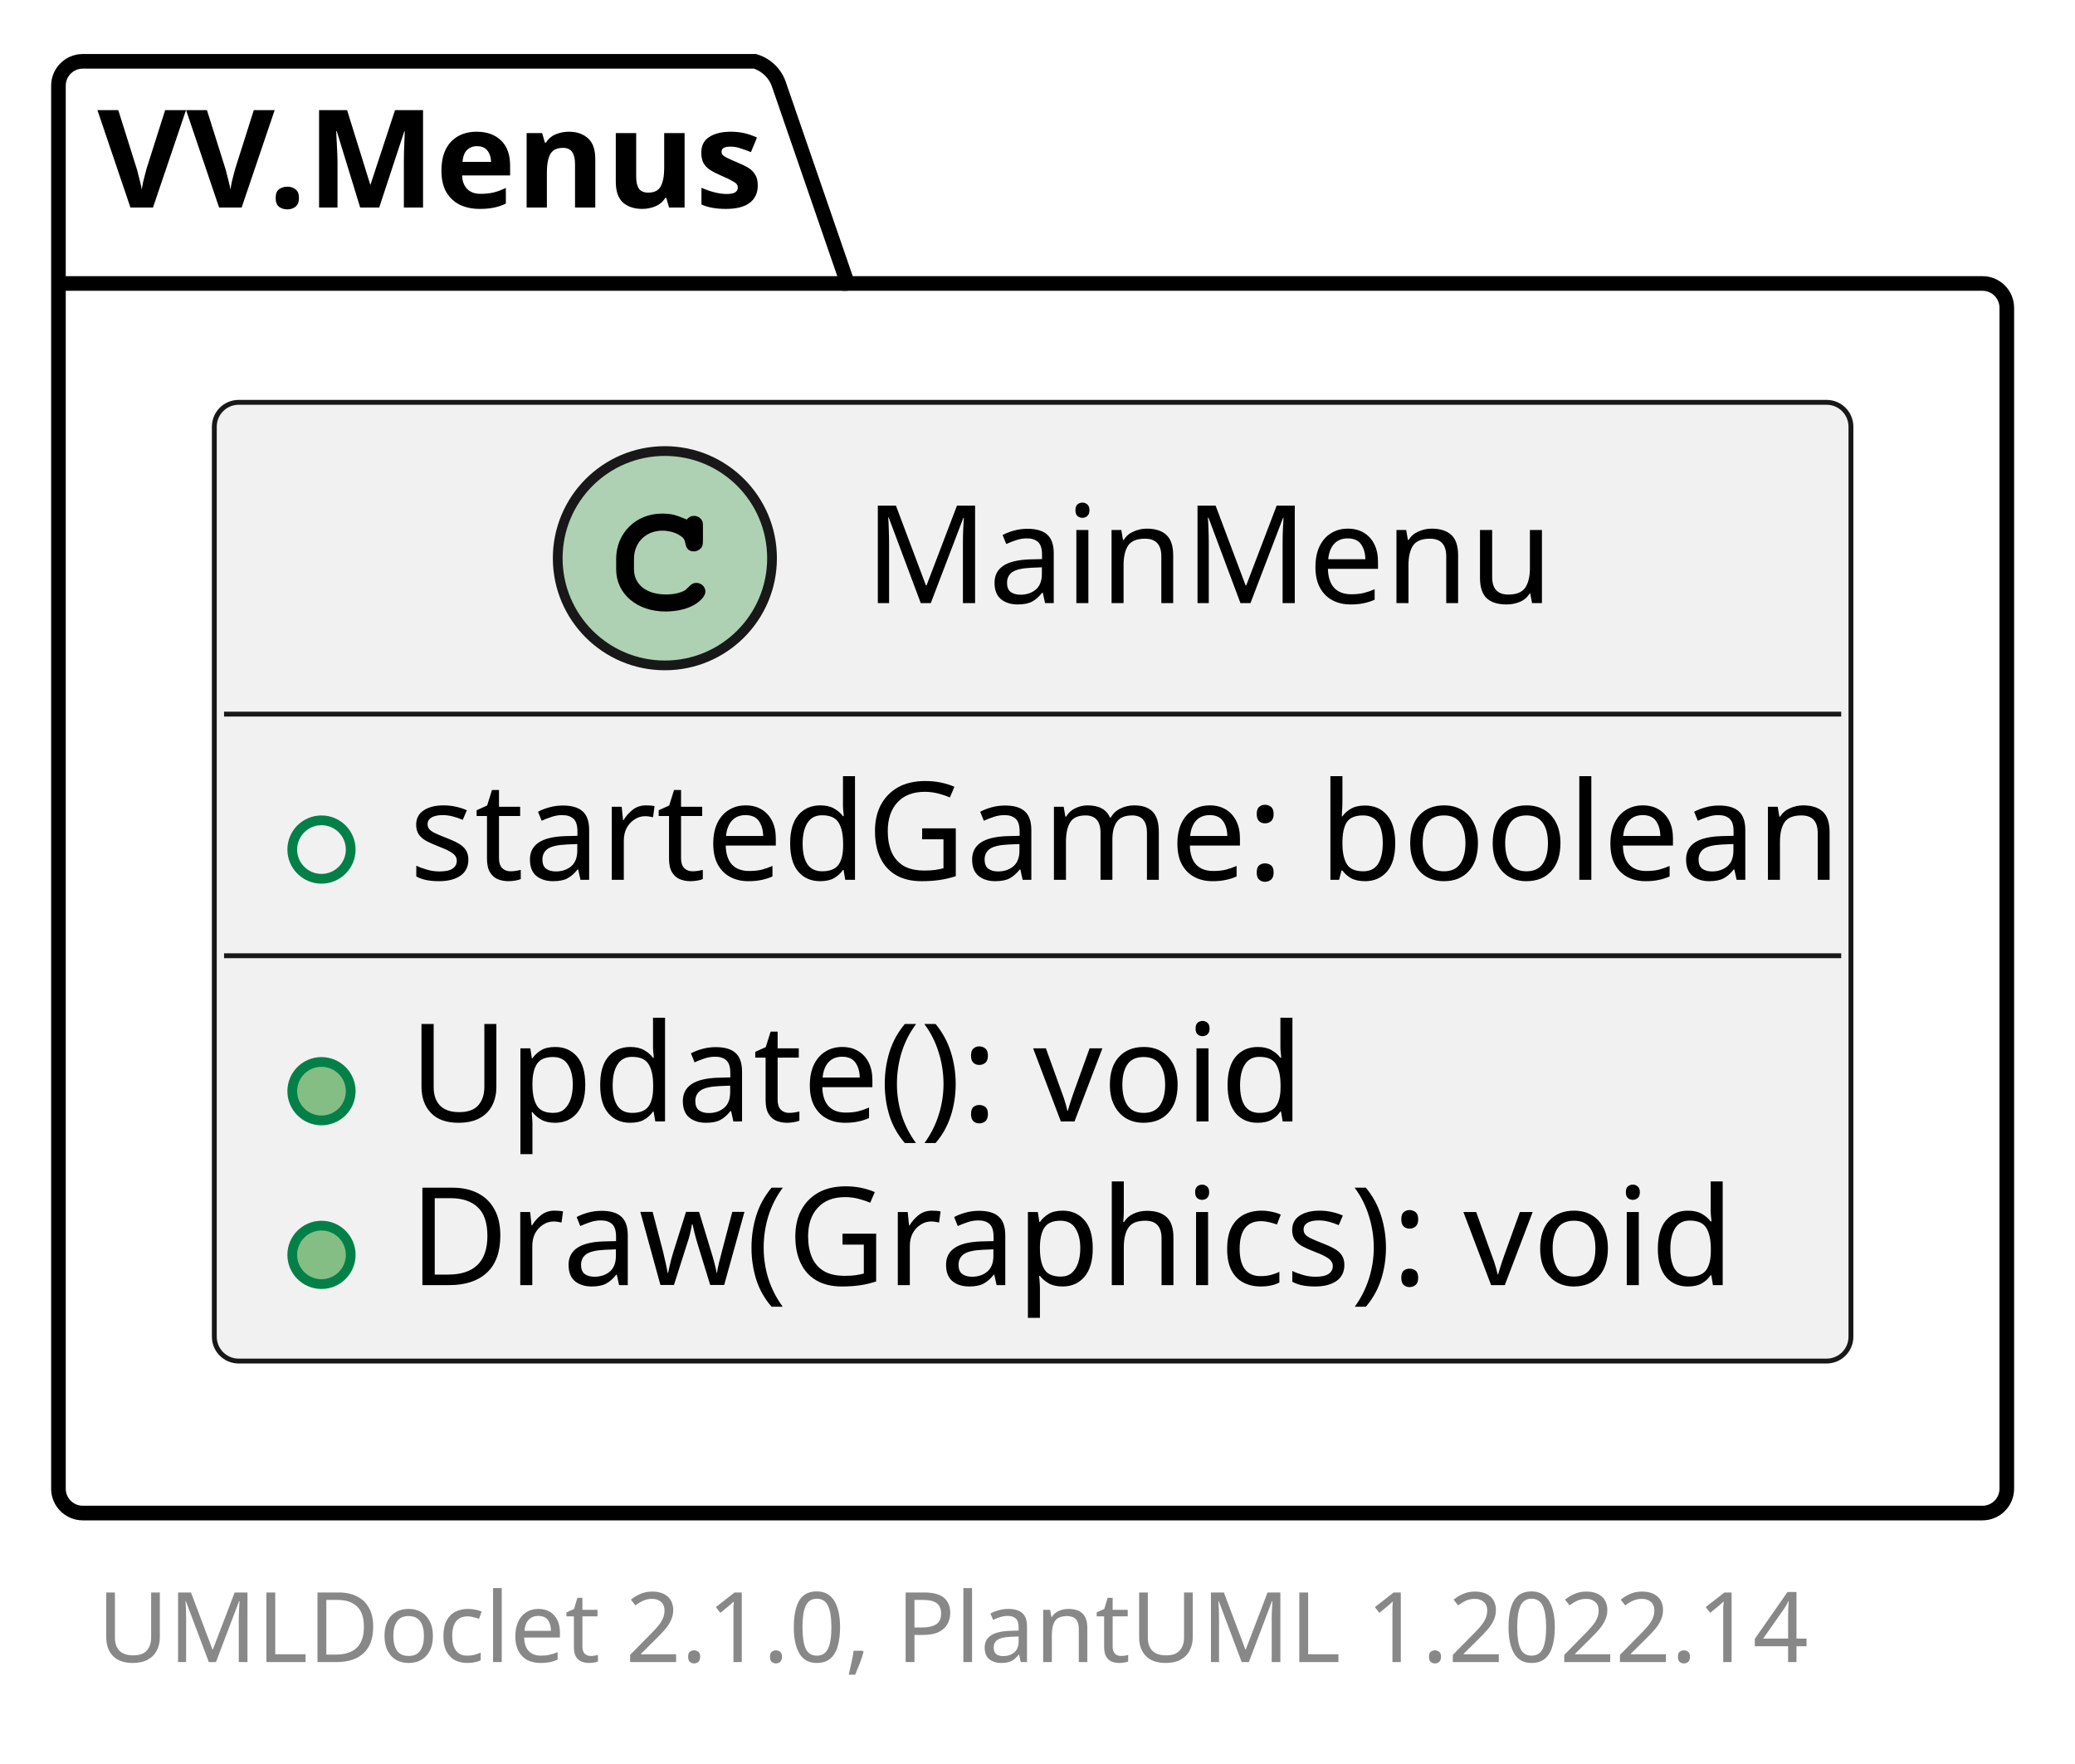
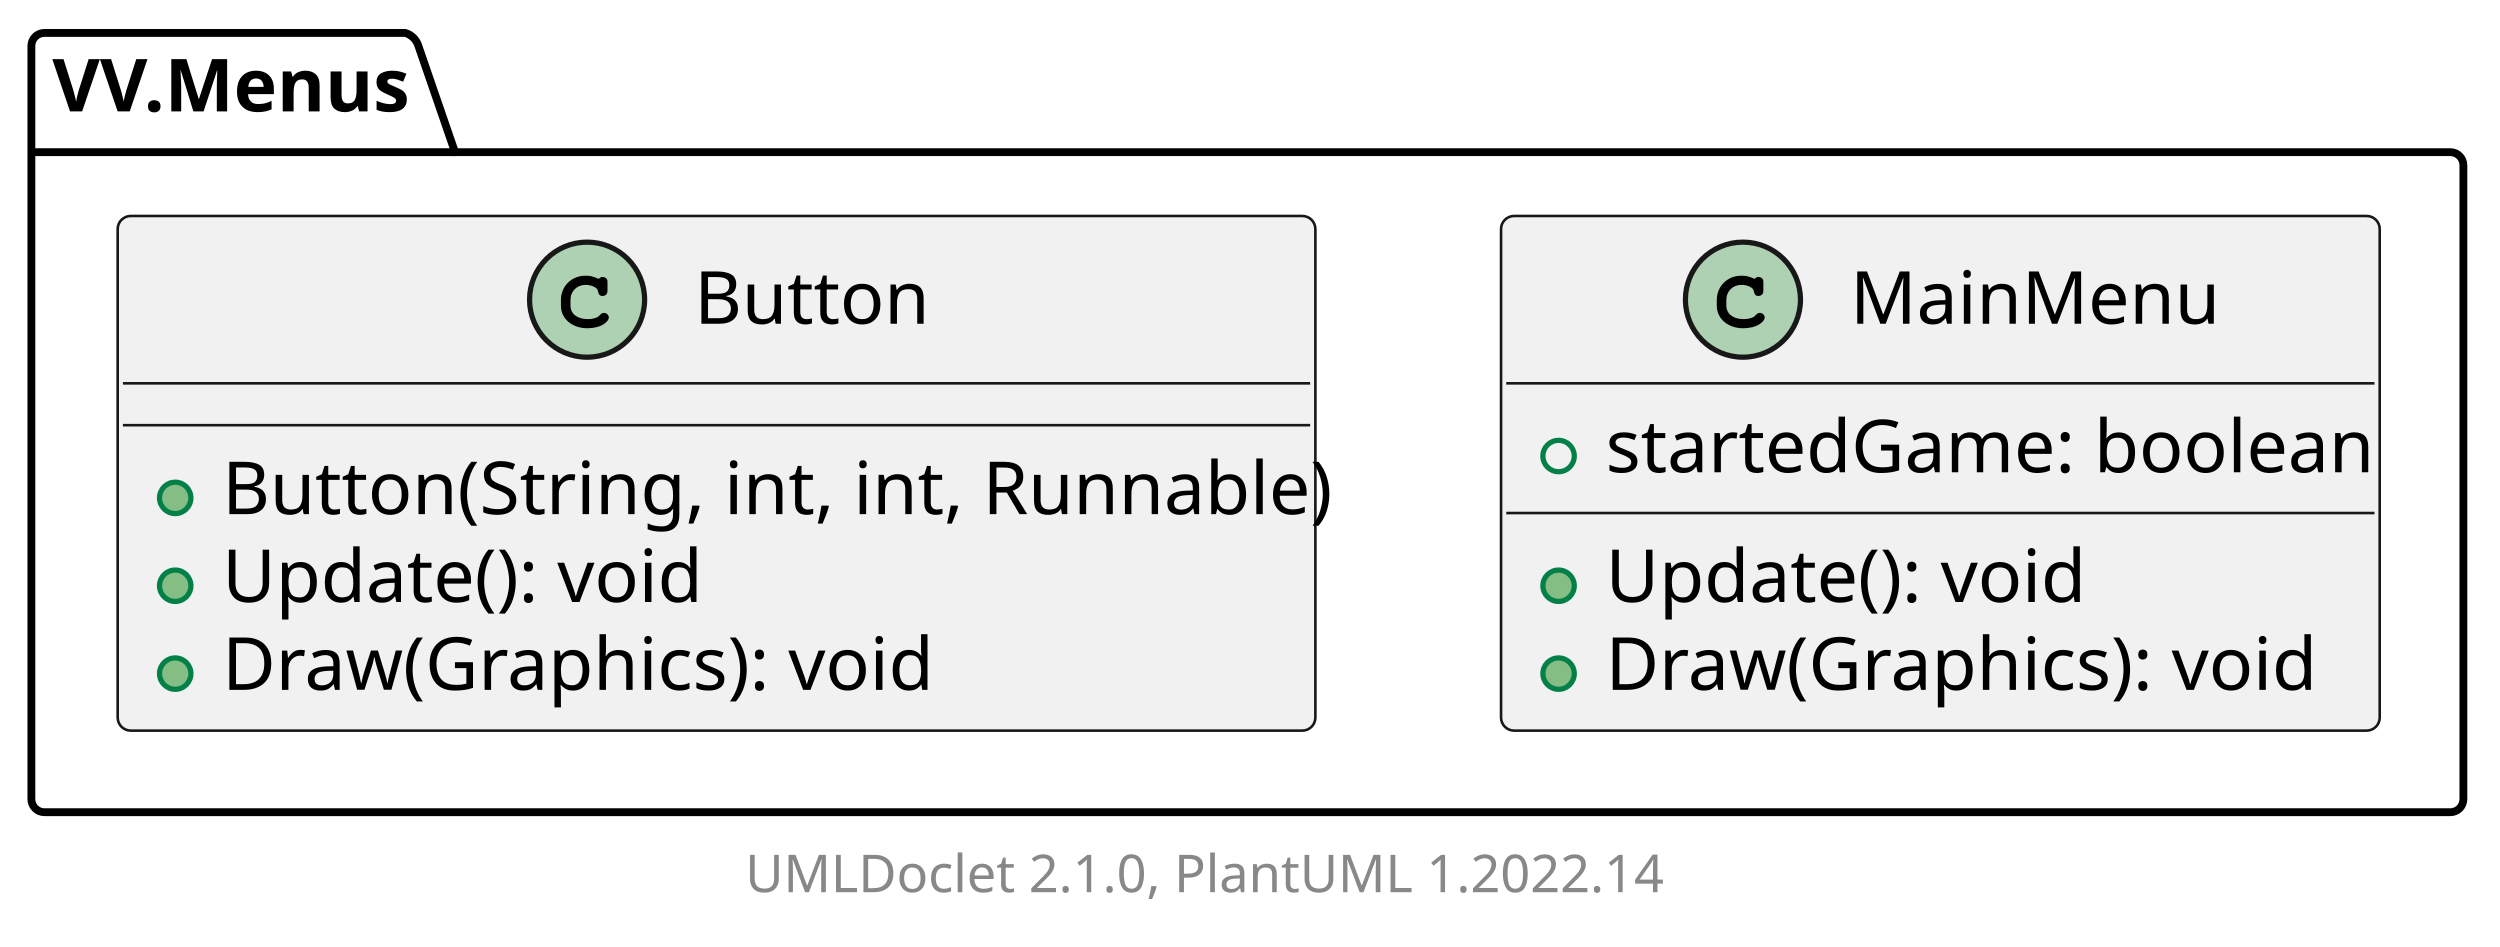
- <svg xmlns="http://www.w3.org/2000/svg" xmlns:xlink="http://www.w3.org/1999/xlink" contentStyleType="text/css" height="181px" preserveAspectRatio="none" style="width:213px;height:181px;background:#FFFFFF;" version="1.1" viewBox="0 0 213 181" width="213px" zoomAndPan="magnify">
+ <svg xmlns="http://www.w3.org/2000/svg" xmlns:xlink="http://www.w3.org/1999/xlink" contentStyleType="text/css" height="181px" preserveAspectRatio="none" style="width:478px;height:181px;background:#FFFFFF;" version="1.1" viewBox="0 0 478 181" width="478px" zoomAndPan="magnify">
  <defs />
  <g>
    <g id="cluster_VV.Menus">
-       <path d="M8.5,6.294 L77.5,6.294 A3.75,3.75 0 0 1 80,8.794 L87,29.094 L203.5,29.094 A2.5,2.5 0 0 1 206,31.594 L206,152.794 A2.5,2.5 0 0 1 203.5,155.294 L8.5,155.294 A2.5,2.5 0 0 1 6,152.794 L6,8.794 A2.5,2.5 0 0 1 8.5,6.294 " fill="none" style="stroke:#000000;stroke-width:1.5;" />
+       <path d="M8.5,6.294 L77.5,6.294 A3.75,3.75 0 0 1 80,8.794 L87,29.094 L468.5,29.094 A2.5,2.5 0 0 1 471,31.594 L471,152.794 A2.5,2.5 0 0 1 468.5,155.294 L8.5,155.294 A2.5,2.5 0 0 1 6,152.794 L6,8.794 A2.5,2.5 0 0 1 8.5,6.294 " fill="none" style="stroke:#000000;stroke-width:1.5;" />
      <line style="stroke:#000000;stroke-width:1.5;" x1="6" x2="87" y1="29.094" y2="29.094" />
      <text fill="#000000" font-family="sans-serif" font-size="14" font-weight="bold" lengthAdjust="spacing" textLength="68" x="10" y="21.3">VV.Menus</text>
    </g>
    <a href="MainMenu.html" target="_top" title="MainMenu.html" xlink:actuate="onRequest" xlink:href="MainMenu.html" xlink:show="new" xlink:title="MainMenu.html" xlink:type="simple">
      <g id="elem_VV.Menus.MainMenu">
-         <rect codeLine="3" fill="#F1F1F1" height="98.4" id="VV.Menus.MainMenu" rx="2.5" ry="2.5" style="stroke:#181818;stroke-width:0.5;" width="168" x="22" y="41.294" />
-         <ellipse cx="68.25" cy="57.294" fill="#ADD1B2" rx="11" ry="11" style="stroke:#181818;stroke-width:1.0;" />
-         <path d="M63.25,58.45 C63.25,60.95 65.391,62.763 68.312,62.763 C69.547,62.763 70.719,62.466 71.469,61.95 C72.078,61.528 72.406,61.106 72.406,60.7 C72.406,60.231 71.984,59.825 71.484,59.825 C71.25,59.825 71.031,59.903 70.828,60.106 C70.391,60.544 70.391,60.544 70.219,60.638 C69.766,60.872 69.125,61.013 68.359,61.013 C66.359,61.013 65.078,59.997 65.078,58.419 L65.078,57.372 C65.078,55.669 66.297,54.466 68,54.466 C68.578,54.466 69.156,54.606 69.625,54.856 C70.094,55.122 70.266,55.31 70.328,55.669 C70.453,56.341 70.703,56.591 71.234,56.591 C71.516,56.591 71.797,56.45 71.984,56.231 C72.109,56.06 72.156,55.888 72.156,55.45 L72.156,54.091 C72.156,53.669 72.141,53.528 72.016,53.356 C71.844,53.106 71.562,52.95 71.234,52.95 C70.922,52.95 70.719,53.06 70.5,53.325 C69.328,52.825 68.891,52.716 67.938,52.716 C65.266,52.716 63.25,54.731 63.25,57.356 L63.25,58.45 Z " fill="#000000" />
-         <text fill="#000000" font-family="sans-serif" font-size="14" lengthAdjust="spacing" textLength="67" x="88.75" y="61.9">MainMenu</text>
-         <line style="stroke:#181818;stroke-width:0.5;" x1="23" x2="189" y1="73.294" y2="73.294" />
-         <ellipse cx="33" cy="87.194" fill="none" rx="3" ry="3" style="stroke:#038048;stroke-width:1.0;" />
-         <text fill="#000000" font-family="sans-serif" font-size="14" lengthAdjust="spacing" textLength="142" x="42" y="90.3">startedGame: boolean</text>
-         <line style="stroke:#181818;stroke-width:0.5;" x1="23" x2="189" y1="98.094" y2="98.094" />
-         <ellipse cx="33" cy="111.994" fill="#84BE84" rx="3" ry="3" style="stroke:#038048;stroke-width:1.0;" />
-         <text fill="#000000" font-family="sans-serif" font-size="14" lengthAdjust="spacing" textLength="90" x="42" y="115.1">Update(): void</text>
-         <ellipse cx="33" cy="128.794" fill="#84BE84" rx="3" ry="3" style="stroke:#038048;stroke-width:1.0;" />
-         <text fill="#000000" font-family="sans-serif" font-size="14" lengthAdjust="spacing" textLength="134" x="42" y="131.9">Draw(Graphics): void</text>
+         <rect codeLine="3" fill="#F1F1F1" height="98.4" id="VV.Menus.MainMenu" rx="2.5" ry="2.5" style="stroke:#181818;stroke-width:0.5;" width="168" x="287" y="41.294" />
+         <ellipse cx="333.25" cy="57.294" fill="#ADD1B2" rx="11" ry="11" style="stroke:#181818;stroke-width:1.0;" />
+         <path d="M328.25,58.45 C328.25,60.95 330.391,62.763 333.312,62.763 C334.547,62.763 335.719,62.466 336.469,61.95 C337.078,61.528 337.406,61.106 337.406,60.7 C337.406,60.231 336.984,59.825 336.484,59.825 C336.25,59.825 336.031,59.903 335.828,60.106 C335.391,60.544 335.391,60.544 335.219,60.638 C334.766,60.872 334.125,61.013 333.359,61.013 C331.359,61.013 330.078,59.997 330.078,58.419 L330.078,57.372 C330.078,55.669 331.297,54.466 333,54.466 C333.578,54.466 334.156,54.606 334.625,54.856 C335.094,55.122 335.266,55.31 335.328,55.669 C335.453,56.341 335.703,56.591 336.234,56.591 C336.516,56.591 336.797,56.45 336.984,56.231 C337.109,56.06 337.156,55.888 337.156,55.45 L337.156,54.091 C337.156,53.669 337.141,53.528 337.016,53.356 C336.844,53.106 336.562,52.95 336.234,52.95 C335.922,52.95 335.719,53.06 335.5,53.325 C334.328,52.825 333.891,52.716 332.938,52.716 C330.266,52.716 328.25,54.731 328.25,57.356 L328.25,58.45 Z " fill="#000000" />
+         <text fill="#000000" font-family="sans-serif" font-size="14" lengthAdjust="spacing" textLength="67" x="353.75" y="61.9">MainMenu</text>
+         <line style="stroke:#181818;stroke-width:0.5;" x1="288" x2="454" y1="73.294" y2="73.294" />
+         <ellipse cx="298" cy="87.194" fill="none" rx="3" ry="3" style="stroke:#038048;stroke-width:1.0;" />
+         <text fill="#000000" font-family="sans-serif" font-size="14" lengthAdjust="spacing" textLength="142" x="307" y="90.3">startedGame: boolean</text>
+         <line style="stroke:#181818;stroke-width:0.5;" x1="288" x2="454" y1="98.094" y2="98.094" />
+         <ellipse cx="298" cy="111.994" fill="#84BE84" rx="3" ry="3" style="stroke:#038048;stroke-width:1.0;" />
+         <text fill="#000000" font-family="sans-serif" font-size="14" lengthAdjust="spacing" textLength="90" x="307" y="115.1">Update(): void</text>
+         <ellipse cx="298" cy="128.794" fill="#84BE84" rx="3" ry="3" style="stroke:#038048;stroke-width:1.0;" />
+         <text fill="#000000" font-family="sans-serif" font-size="14" lengthAdjust="spacing" textLength="134" x="307" y="131.9">Draw(Graphics): void</text>
      </g>
    </a>
-     <text fill="#888888" font-family="sans-serif" font-size="10" lengthAdjust="spacing" textLength="179" x="10" y="170.584">UMLDoclet 2.1.0, PlantUML 1.2022.14</text>
+     <a href="Button.html" target="_top" title="Button.html" xlink:actuate="onRequest" xlink:href="Button.html" xlink:show="new" xlink:title="Button.html" xlink:type="simple">
+       <g id="elem_VV.Menus.Button">
+         <rect codeLine="9" fill="#F1F1F1" height="98.4" id="VV.Menus.Button" rx="2.5" ry="2.5" style="stroke:#181818;stroke-width:0.5;" width="229" x="22.5" y="41.294" />
+         <ellipse cx="112.25" cy="57.294" fill="#ADD1B2" rx="11" ry="11" style="stroke:#181818;stroke-width:1.0;" />
+         <path d="M107.25,58.45 C107.25,60.95 109.391,62.763 112.312,62.763 C113.547,62.763 114.719,62.466 115.469,61.95 C116.078,61.528 116.406,61.106 116.406,60.7 C116.406,60.231 115.984,59.825 115.484,59.825 C115.25,59.825 115.031,59.903 114.828,60.106 C114.391,60.544 114.391,60.544 114.219,60.638 C113.766,60.872 113.125,61.013 112.359,61.013 C110.359,61.013 109.078,59.997 109.078,58.419 L109.078,57.372 C109.078,55.669 110.297,54.466 112,54.466 C112.578,54.466 113.156,54.606 113.625,54.856 C114.094,55.122 114.266,55.31 114.328,55.669 C114.453,56.341 114.703,56.591 115.234,56.591 C115.516,56.591 115.797,56.45 115.984,56.231 C116.109,56.06 116.156,55.888 116.156,55.45 L116.156,54.091 C116.156,53.669 116.141,53.528 116.016,53.356 C115.844,53.106 115.562,52.95 115.234,52.95 C114.922,52.95 114.719,53.06 114.5,53.325 C113.328,52.825 112.891,52.716 111.938,52.716 C109.266,52.716 107.25,54.731 107.25,57.356 L107.25,58.45 Z " fill="#000000" />
+         <text fill="#000000" font-family="sans-serif" font-size="14" lengthAdjust="spacing" textLength="41" x="132.75" y="61.9">Button</text>
+         <line style="stroke:#181818;stroke-width:0.5;" x1="23.5" x2="250.5" y1="73.294" y2="73.294" />
+         <line style="stroke:#181818;stroke-width:0.5;" x1="23.5" x2="250.5" y1="81.294" y2="81.294" />
+         <ellipse cx="33.5" cy="95.194" fill="#84BE84" rx="3" ry="3" style="stroke:#038048;stroke-width:1.0;" />
+         <text fill="#000000" font-family="sans-serif" font-size="14" lengthAdjust="spacing" textLength="203" x="42.5" y="98.3">Button(String, int, int, Runnable)</text>
+         <ellipse cx="33.5" cy="111.994" fill="#84BE84" rx="3" ry="3" style="stroke:#038048;stroke-width:1.0;" />
+         <text fill="#000000" font-family="sans-serif" font-size="14" lengthAdjust="spacing" textLength="90" x="42.5" y="115.1">Update(): void</text>
+         <ellipse cx="33.5" cy="128.794" fill="#84BE84" rx="3" ry="3" style="stroke:#038048;stroke-width:1.0;" />
+         <text fill="#000000" font-family="sans-serif" font-size="14" lengthAdjust="spacing" textLength="134" x="42.5" y="131.9">Draw(Graphics): void</text>
+       </g>
+     </a>
+     <text fill="#888888" font-family="sans-serif" font-size="10" lengthAdjust="spacing" textLength="179" x="142.5" y="170.584">UMLDoclet 2.1.0, PlantUML 1.2022.14</text>
  </g>
</svg>
